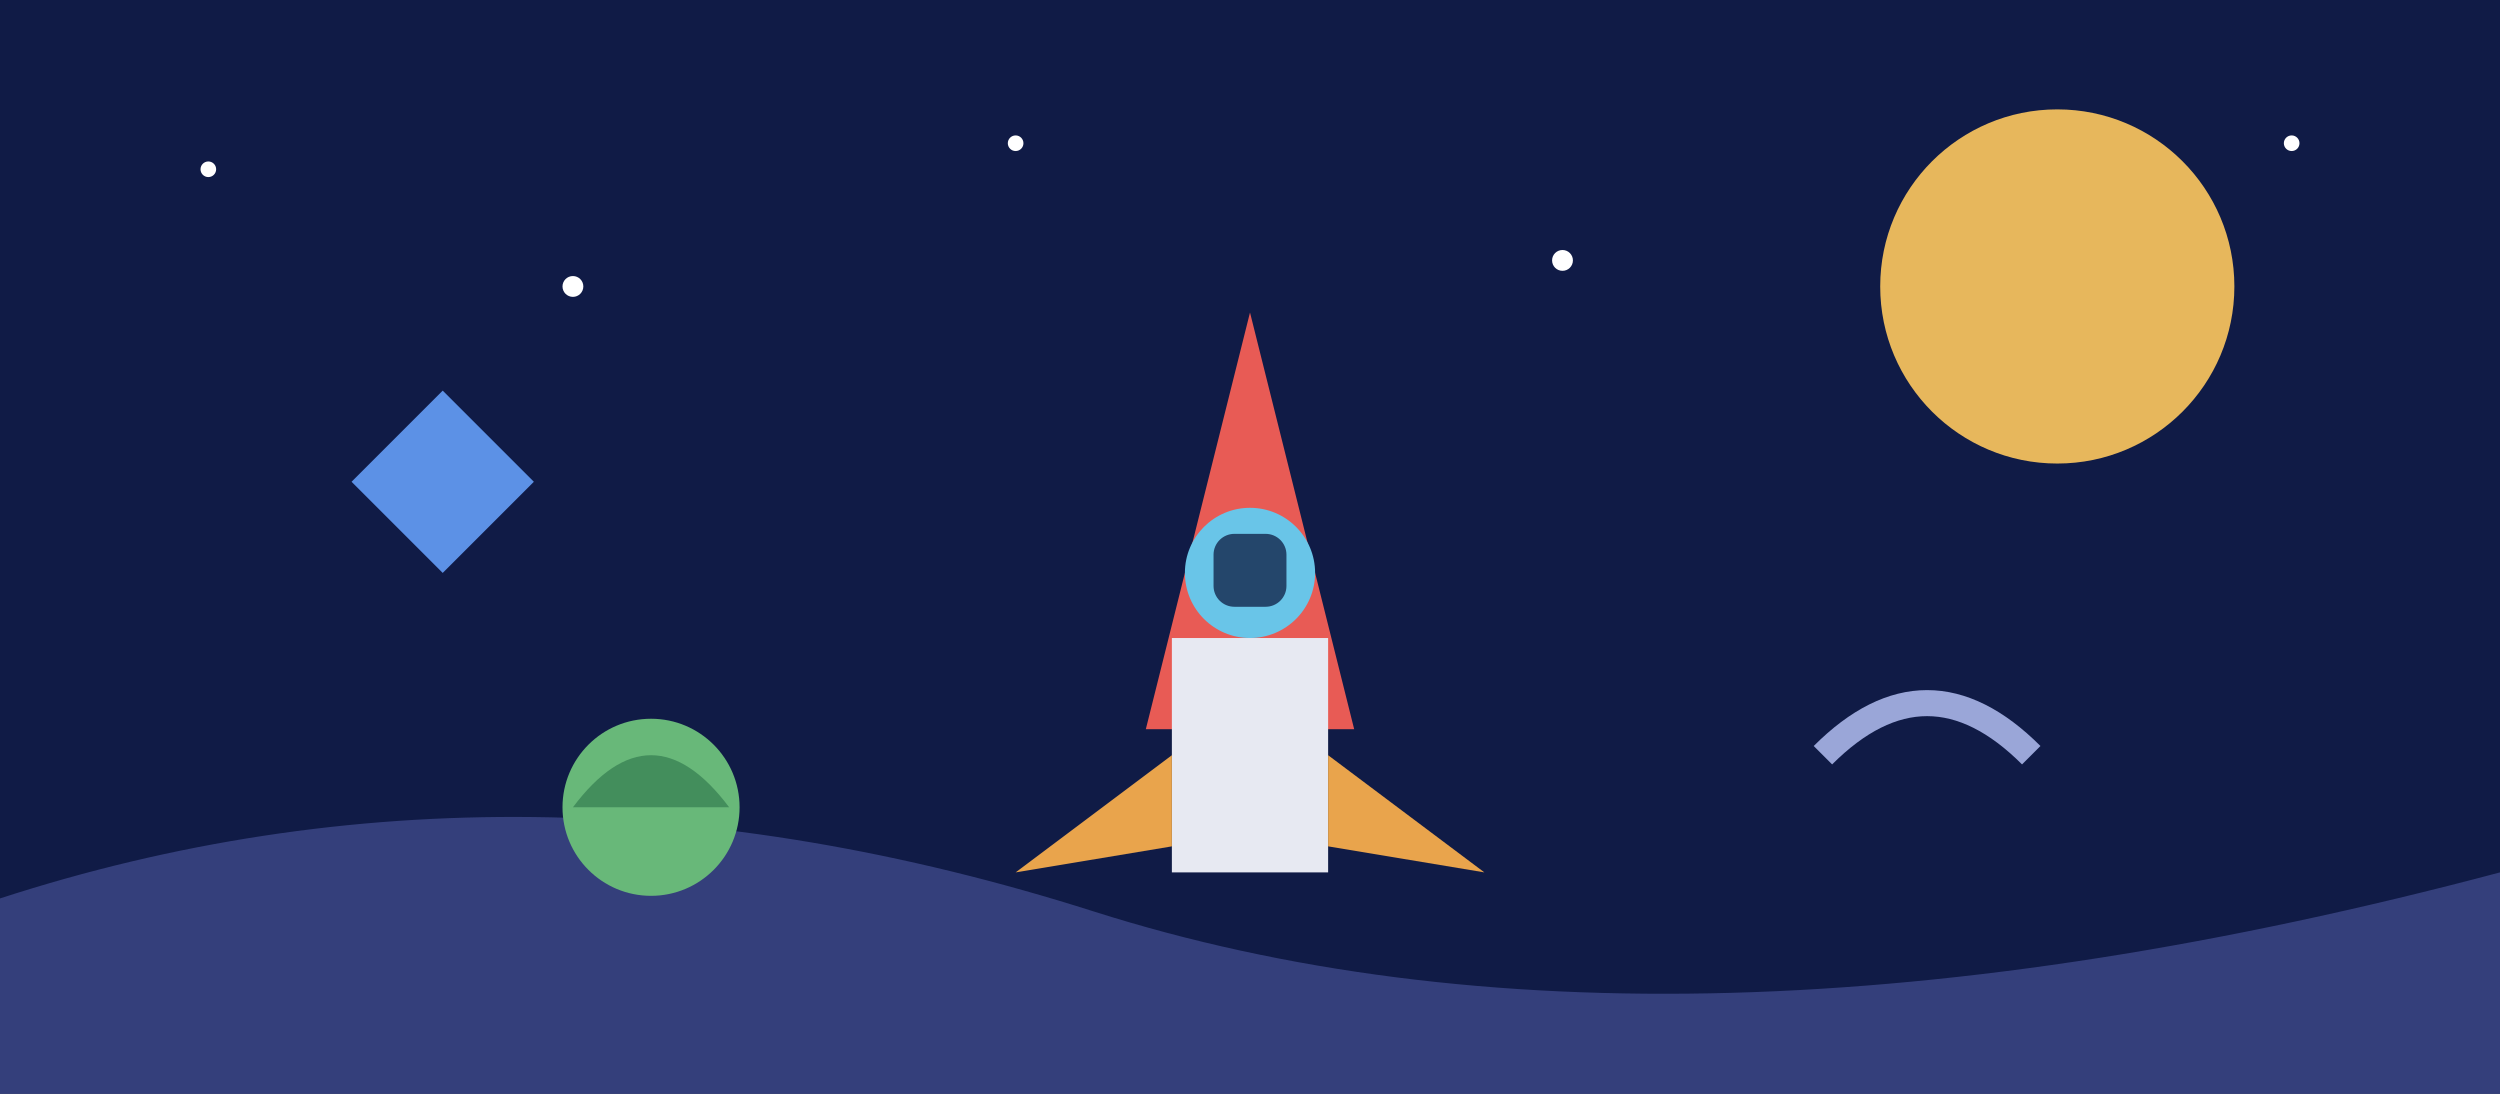
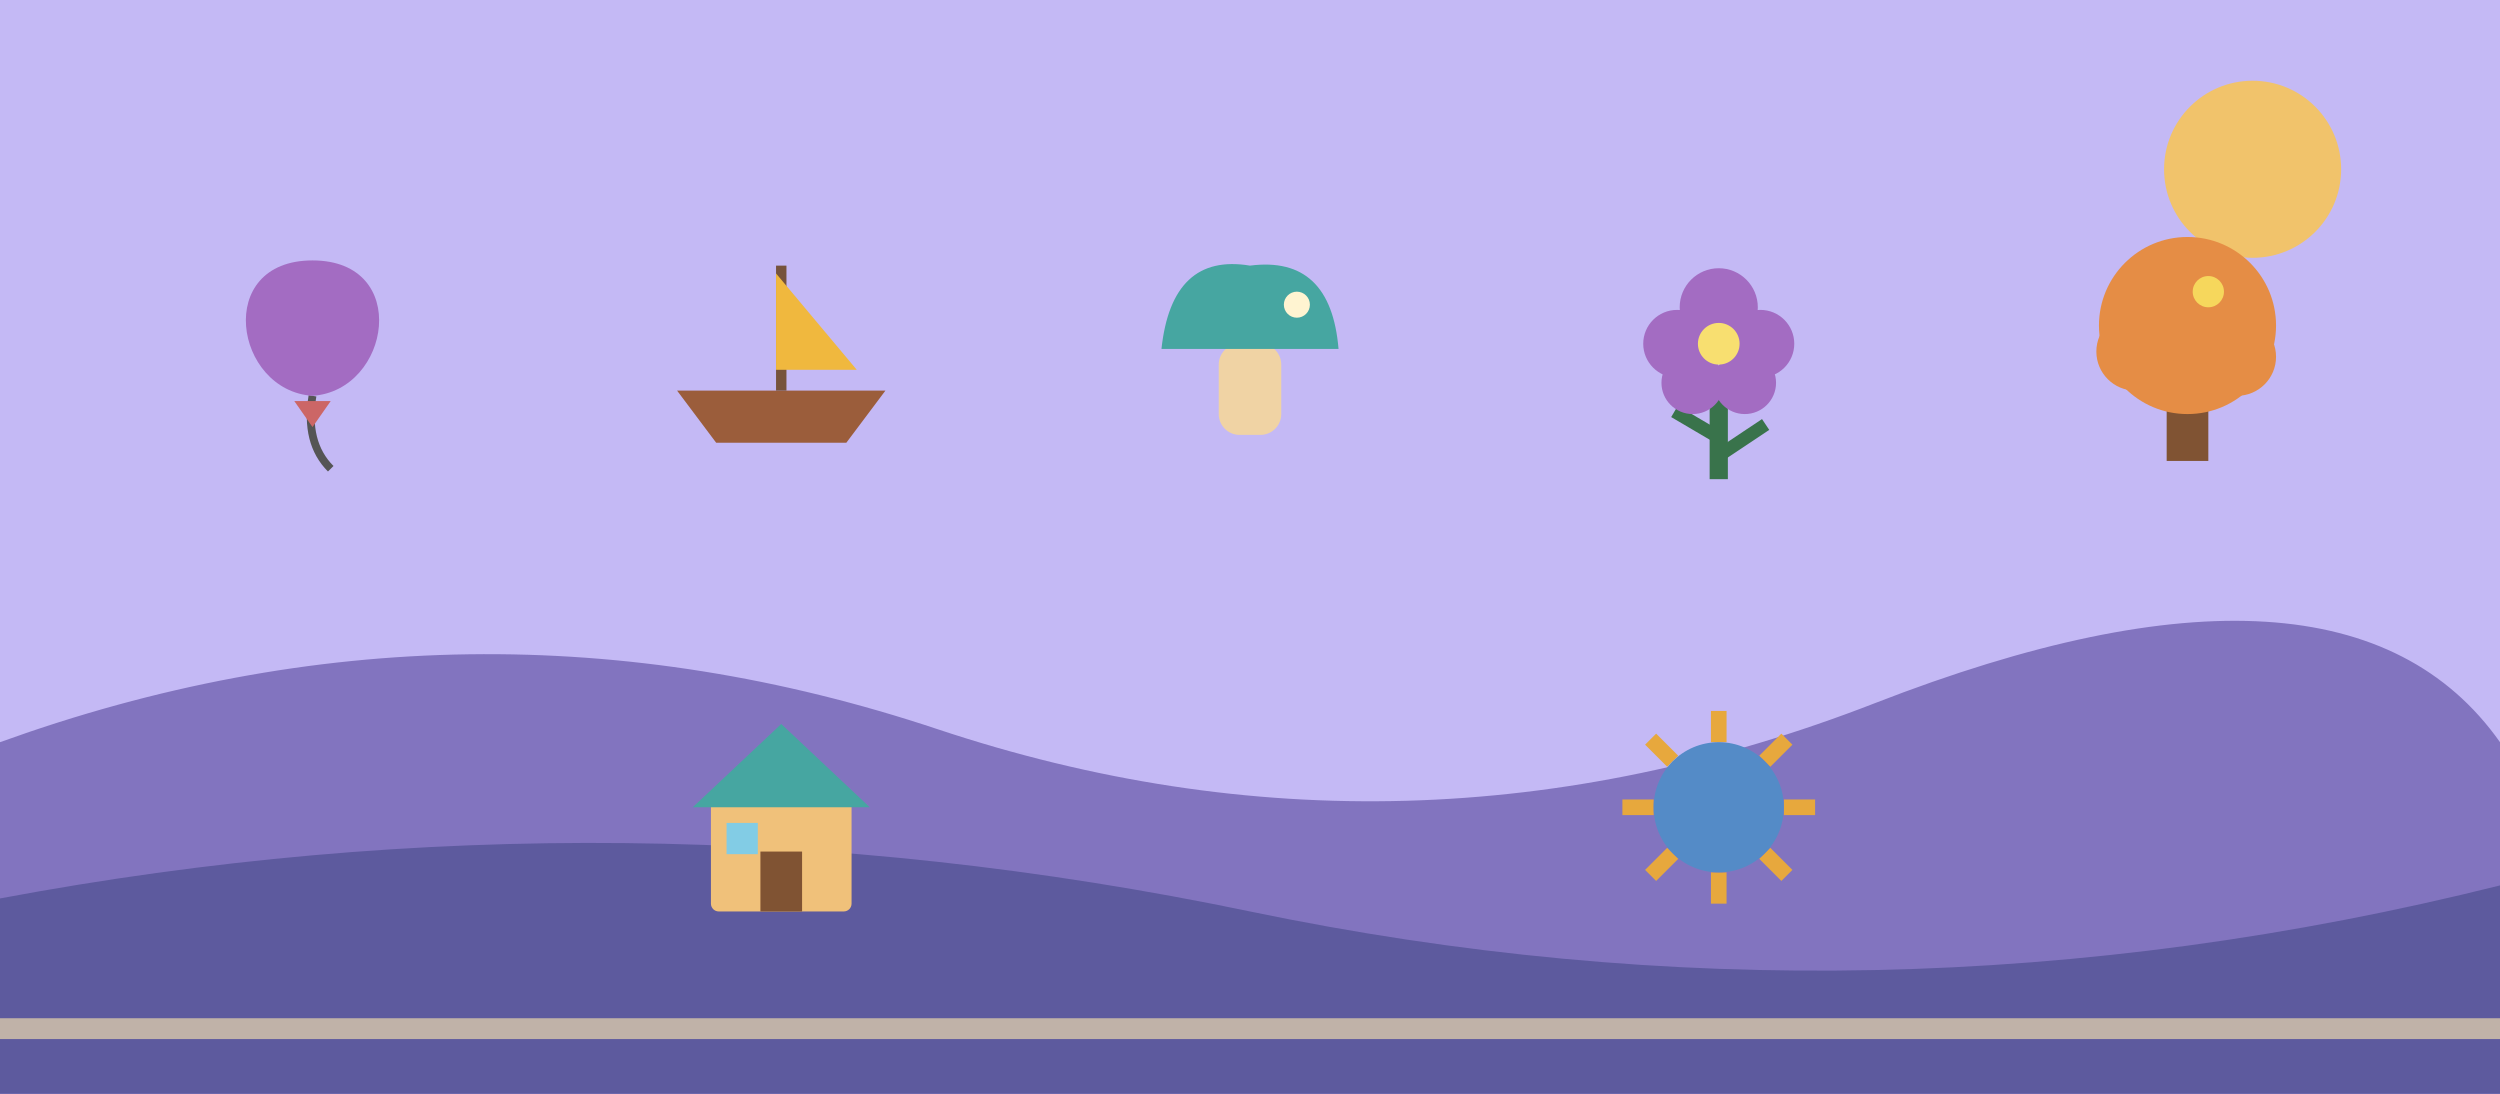
<svg xmlns="http://www.w3.org/2000/svg" width="960" height="420" viewBox="0 0 960 420">
-   <rect width="960" height="420" fill="#101b46" />
-   <g fill="#fff">
-     <circle cx="80" cy="65" r="3" />
-     <circle cx="220" cy="110" r="4" />
-     <circle cx="390" cy="55" r="3" />
-     <circle cx="600" cy="100" r="4" />
-     <circle cx="880" cy="55" r="3" />
-     <circle cx="750" cy="160" r="3" />
+   <rect width="960" height="420" fill="#c4b9f5" />
+   <circle cx="865" cy="65" r="34" fill="#f1c36b" />
+   <path d="M0 285 Q180 220 360 280T720 270T960 285V420H0Z" fill="#8274bf" />
+   <path d="M0 345 Q240 300 480 350T960 340V420H0Z" fill="#5d5a9e" />
+   <g>
+     <path d="M120 152q-3 18 7 28" stroke="#555" stroke-width="3" fill="none" />
+     <path d="M120 100C82 100 90 150 120 152C150 150 158 100 120 100" fill="#a36cc2" />
+     <path d="M113 154l7 10 7-10" fill="#c66" />
  </g>
-   <circle cx="790" cy="110" r="68" fill="#e7b75c" />
-   <path d="M0 345 Q200 280 420 350 T960 335 V420 H0Z" fill="#343f7b" />
-   <path d="M440 280 L480 120 L520 280Z" fill="#e85b55" />
-   <rect x="450" y="245" width="60" height="90" fill="#e7e9f2" />
-   <path d="M450 290 L390 335 L450 325 M510 290 L570 335 L510 325" fill="#e9a44c" />
-   <circle cx="480" cy="220" r="25" fill="#69c5e8" />
-   <rect x="466" y="205" width="28" height="28" rx="8" fill="#24466b" />
-   <path d="M170 150 L205 185 L170 220 L135 185Z" fill="#5c91e6" />
-   <path d="M700 290 Q740 250 780 290" stroke="#9aa6d8" stroke-width="10" fill="none" />
-   <circle cx="250" cy="310" r="34" fill="#68b879" />
-   <path d="M220 310 Q250 270 280 310" fill="#438e5c" />
+   <g>
+     <path d="M260 150h80l-15 20h-50Z" fill="#9b5d3b" />
+     <path d="M300 102v48" stroke="#76533c" stroke-width="4" />
+     <path d="M298 105L298 142L329 142Z" fill="#f0b83e" />
+   </g>
+   <g>
+     <rect x="468" y="132" width="24" height="35" rx="8" fill="#f0d3a4" />
+     <path d="M446 134Q450 97 480 102Q511 98 514 134Z" fill="#46a6a1" />
+     <circle cx="498" cy="117" r="5" fill="#fff4d1" />
+   </g>
+   <g>
+     <path d="M660 150v34" stroke="#39734b" stroke-width="7" />
+     <path d="M660 168l-17 -10m17 17l18 -12" stroke="#39734b" stroke-width="5" />
+     <g fill="#a36cc2">
+       <circle cx="660" cy="118" r="15" />
+       <circle cx="644" cy="132" r="13" />
+       <circle cx="676" cy="132" r="13" />
+       <circle cx="650" cy="147" r="12" />
+       <circle cx="670" cy="147" r="12" />
+     </g>
+     <circle cx="660" cy="132" r="8" fill="#f8df70" />
+   </g>
+   <g>
+     <rect x="832" y="135" width="16" height="42" fill="#805333" />
+     <circle cx="840" cy="125" r="34" fill="#e58d45" />
+     <circle cx="820" cy="135" r="15" fill="#e58d45" />
+     <circle cx="859" cy="137" r="15" fill="#e58d45" />
+     <circle cx="848" cy="112" r="6" fill="#f6d75c" />
+   </g>
+   <g>
+     <rect x="273" y="307" width="54" height="43" rx="3" fill="#f0c17a" />
+     <path d="M266 310L300 278L334 310Z" fill="#46a6a1" />
+     <rect x="292" y="327" width="16" height="23" fill="#805333" />
+     <rect x="279" y="316" width="12" height="12" fill="#82cce5" />
+   </g>
+   <g>
+     <g stroke="#e7a83d" stroke-width="6">
+       <path d="M685 310L697 310" />
+       <path d="M677.678 327.678L686.163 336.163" />
+       <path d="M660 335L660 347" />
+       <path d="M642.322 327.678L633.837 336.163" />
+       <path d="M635 310L623 310" />
+       <path d="M642.322 292.322L633.837 283.837" />
+       <path d="M660 285L660 273" />
+       <path d="M677.678 292.322L686.163 283.837" />
+     </g>
+     <circle cx="660" cy="310" r="25" fill="#548bc7" />
+   </g>
+   <path d="M0 395H960" stroke="#f6e2ad" stroke-width="8" opacity=".65" />
</svg>
